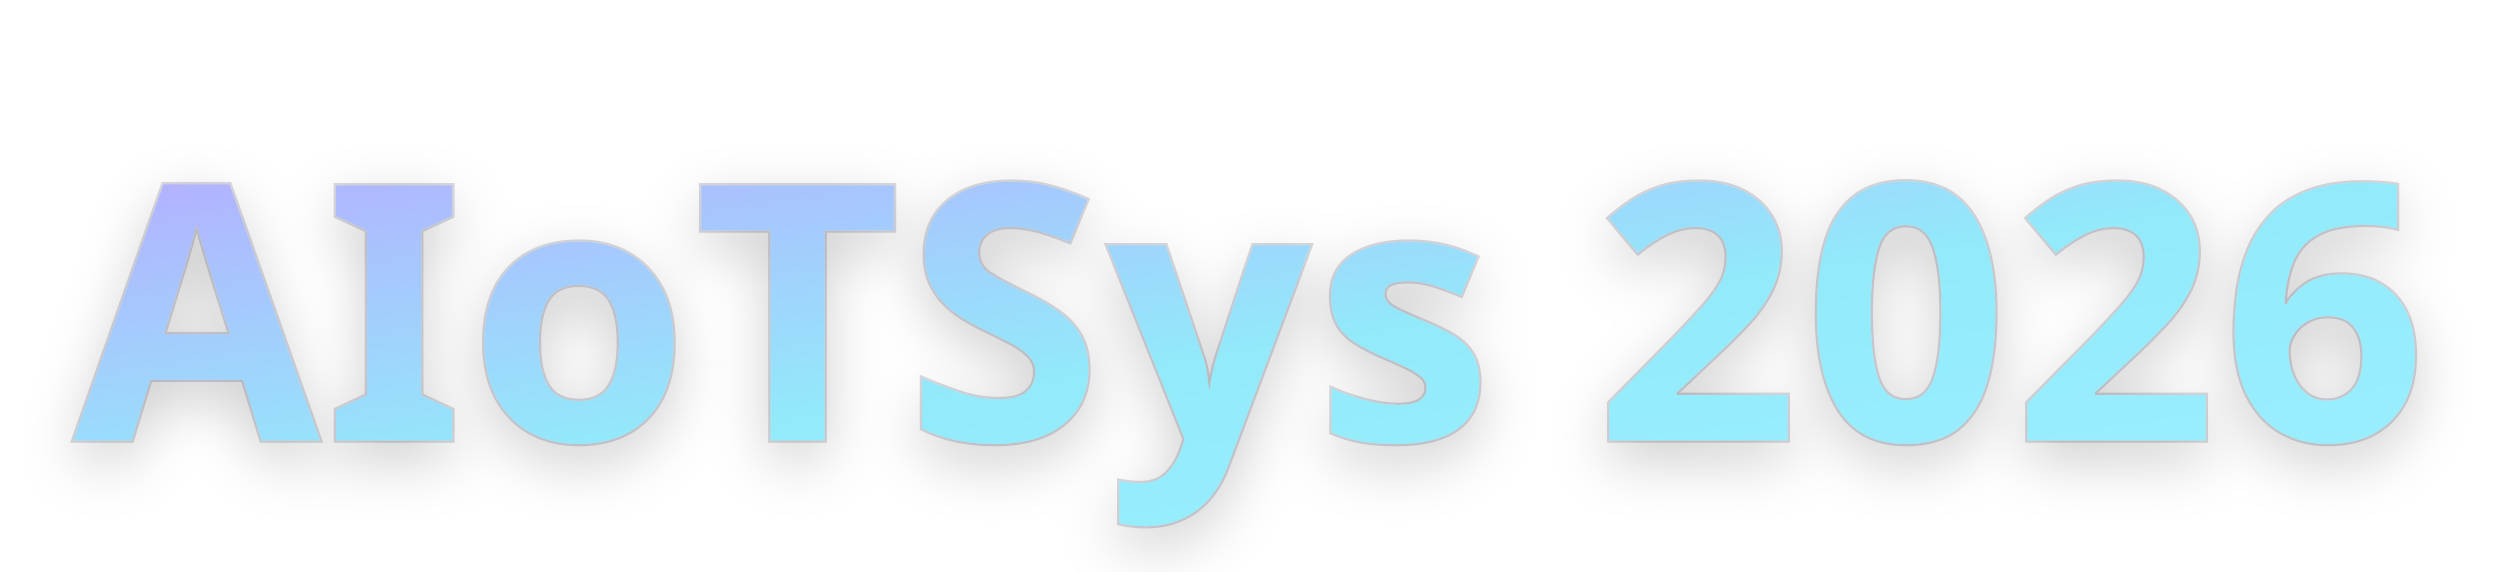
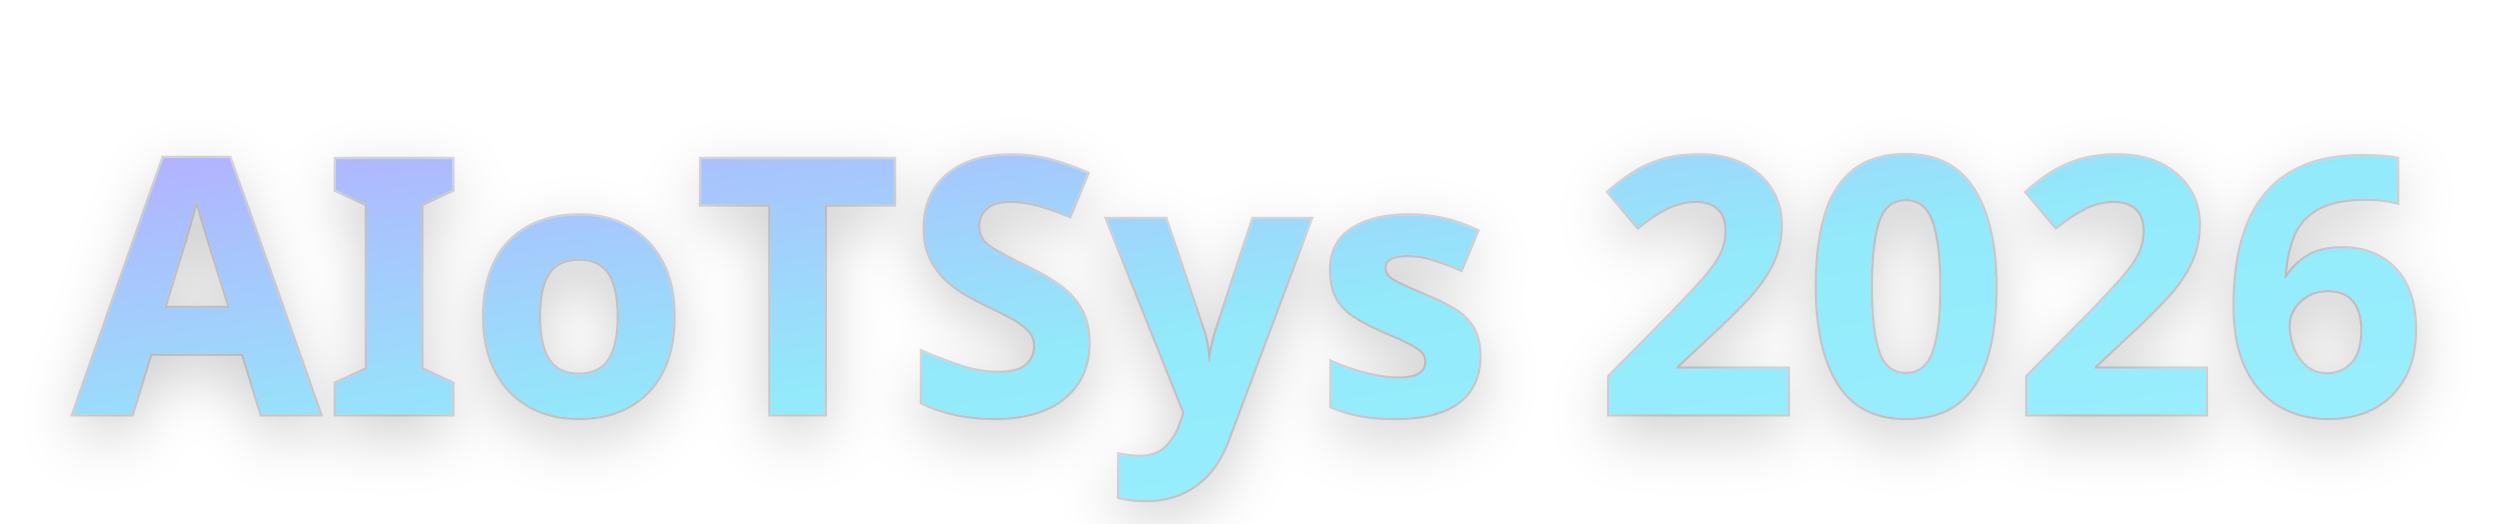
- <svg xmlns="http://www.w3.org/2000/svg" role="img" aria-labelledby="title desc" viewBox="0 0 1050 240" width="1050" height="240">
+ <svg xmlns="http://www.w3.org/2000/svg" role="img" aria-labelledby="title desc" viewBox="0 0 1050 220" width="1050" height="220">
  <defs>
    <linearGradient id="grad" x1="0" y1="0" x2="1" y2="1">
      <stop offset="0%" stop-color="#b4b0ff" />
      <stop offset="50%" stop-color="#92eafa" />
      <stop offset="100%" stop-color="#9cf0ff" />
    </linearGradient>
    <filter id="shadow" x="-20%" y="-20%" width="140%" height="140%">
      <feDropShadow dx="0" dy="8" stdDeviation="12" flood-opacity="0.2" />
    </filter>
  </defs>
  <text x="50%" y="55%" text-anchor="middle" dominant-baseline="middle" font-family="Segoe UI, Noto Sans, Helvetica Neue, Arial, sans-serif" font-size="150" font-weight="700" letter-spacing="2" fill="url(#grad)" filter="url(#shadow)" stroke="#0f172a" stroke-opacity="0.15" stroke-width="2" vector-effect="non-scaling-stroke" paint-order="stroke fill">
    AIoTSys 2026
  </text>
</svg>
